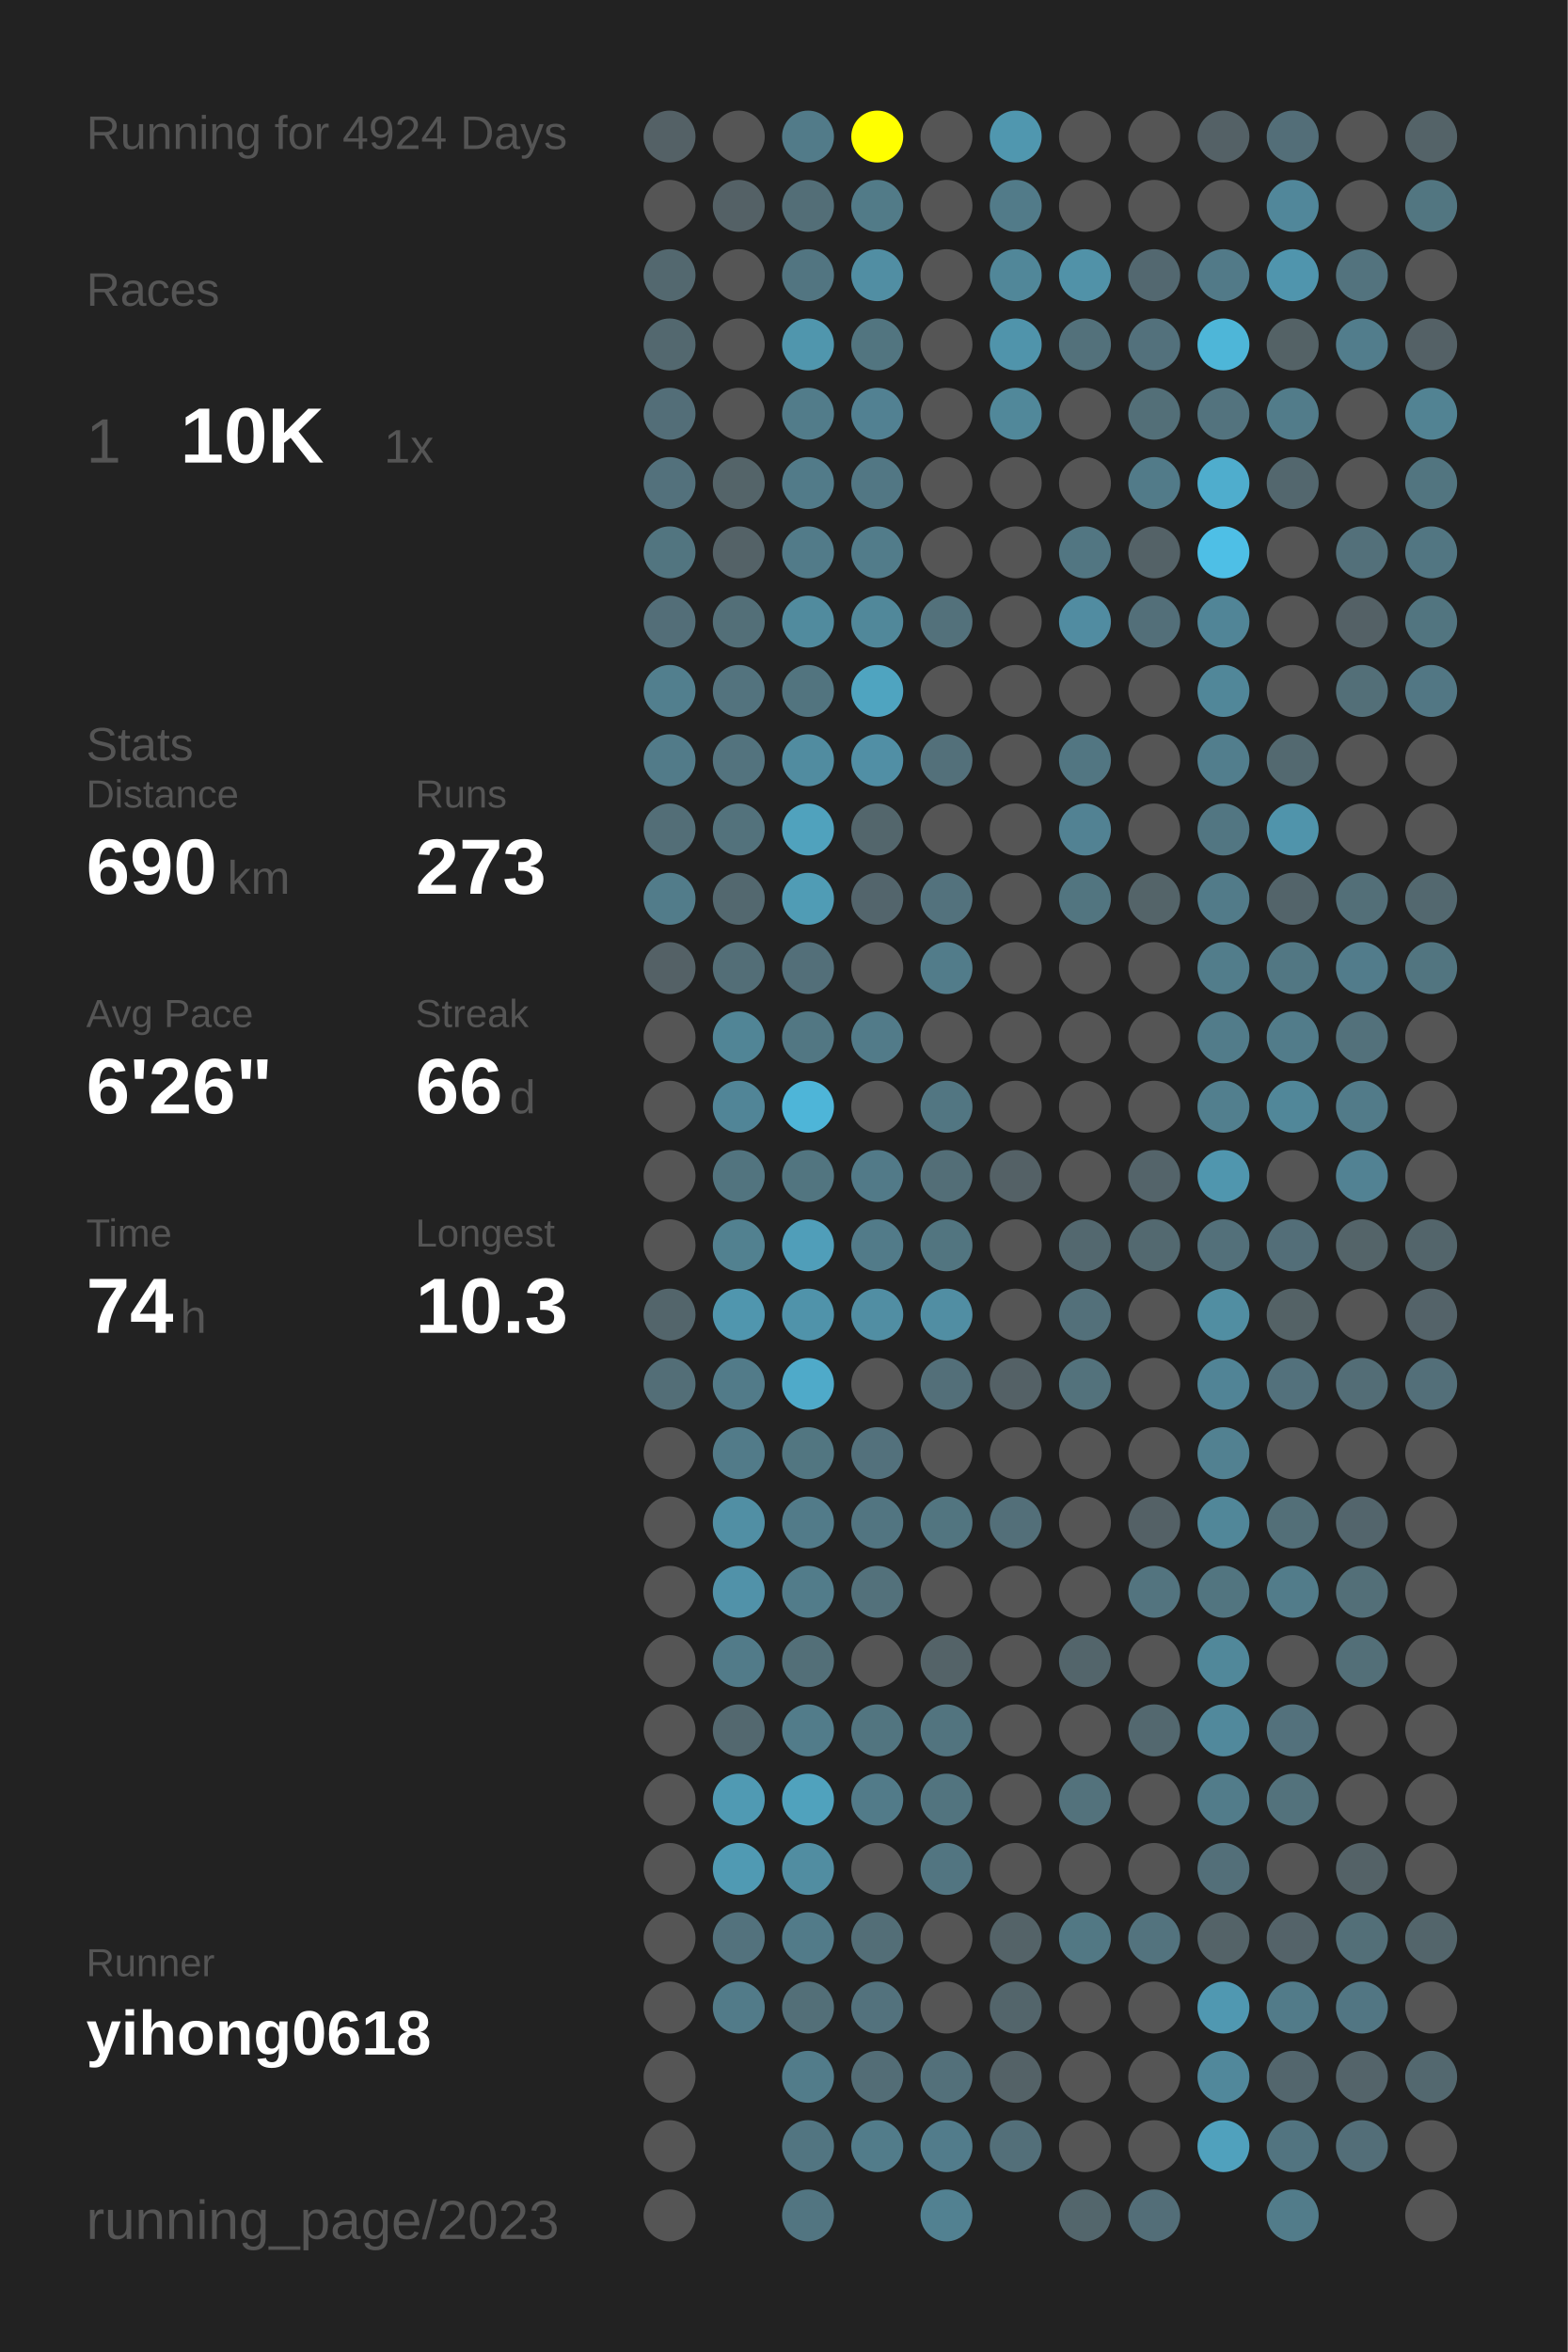
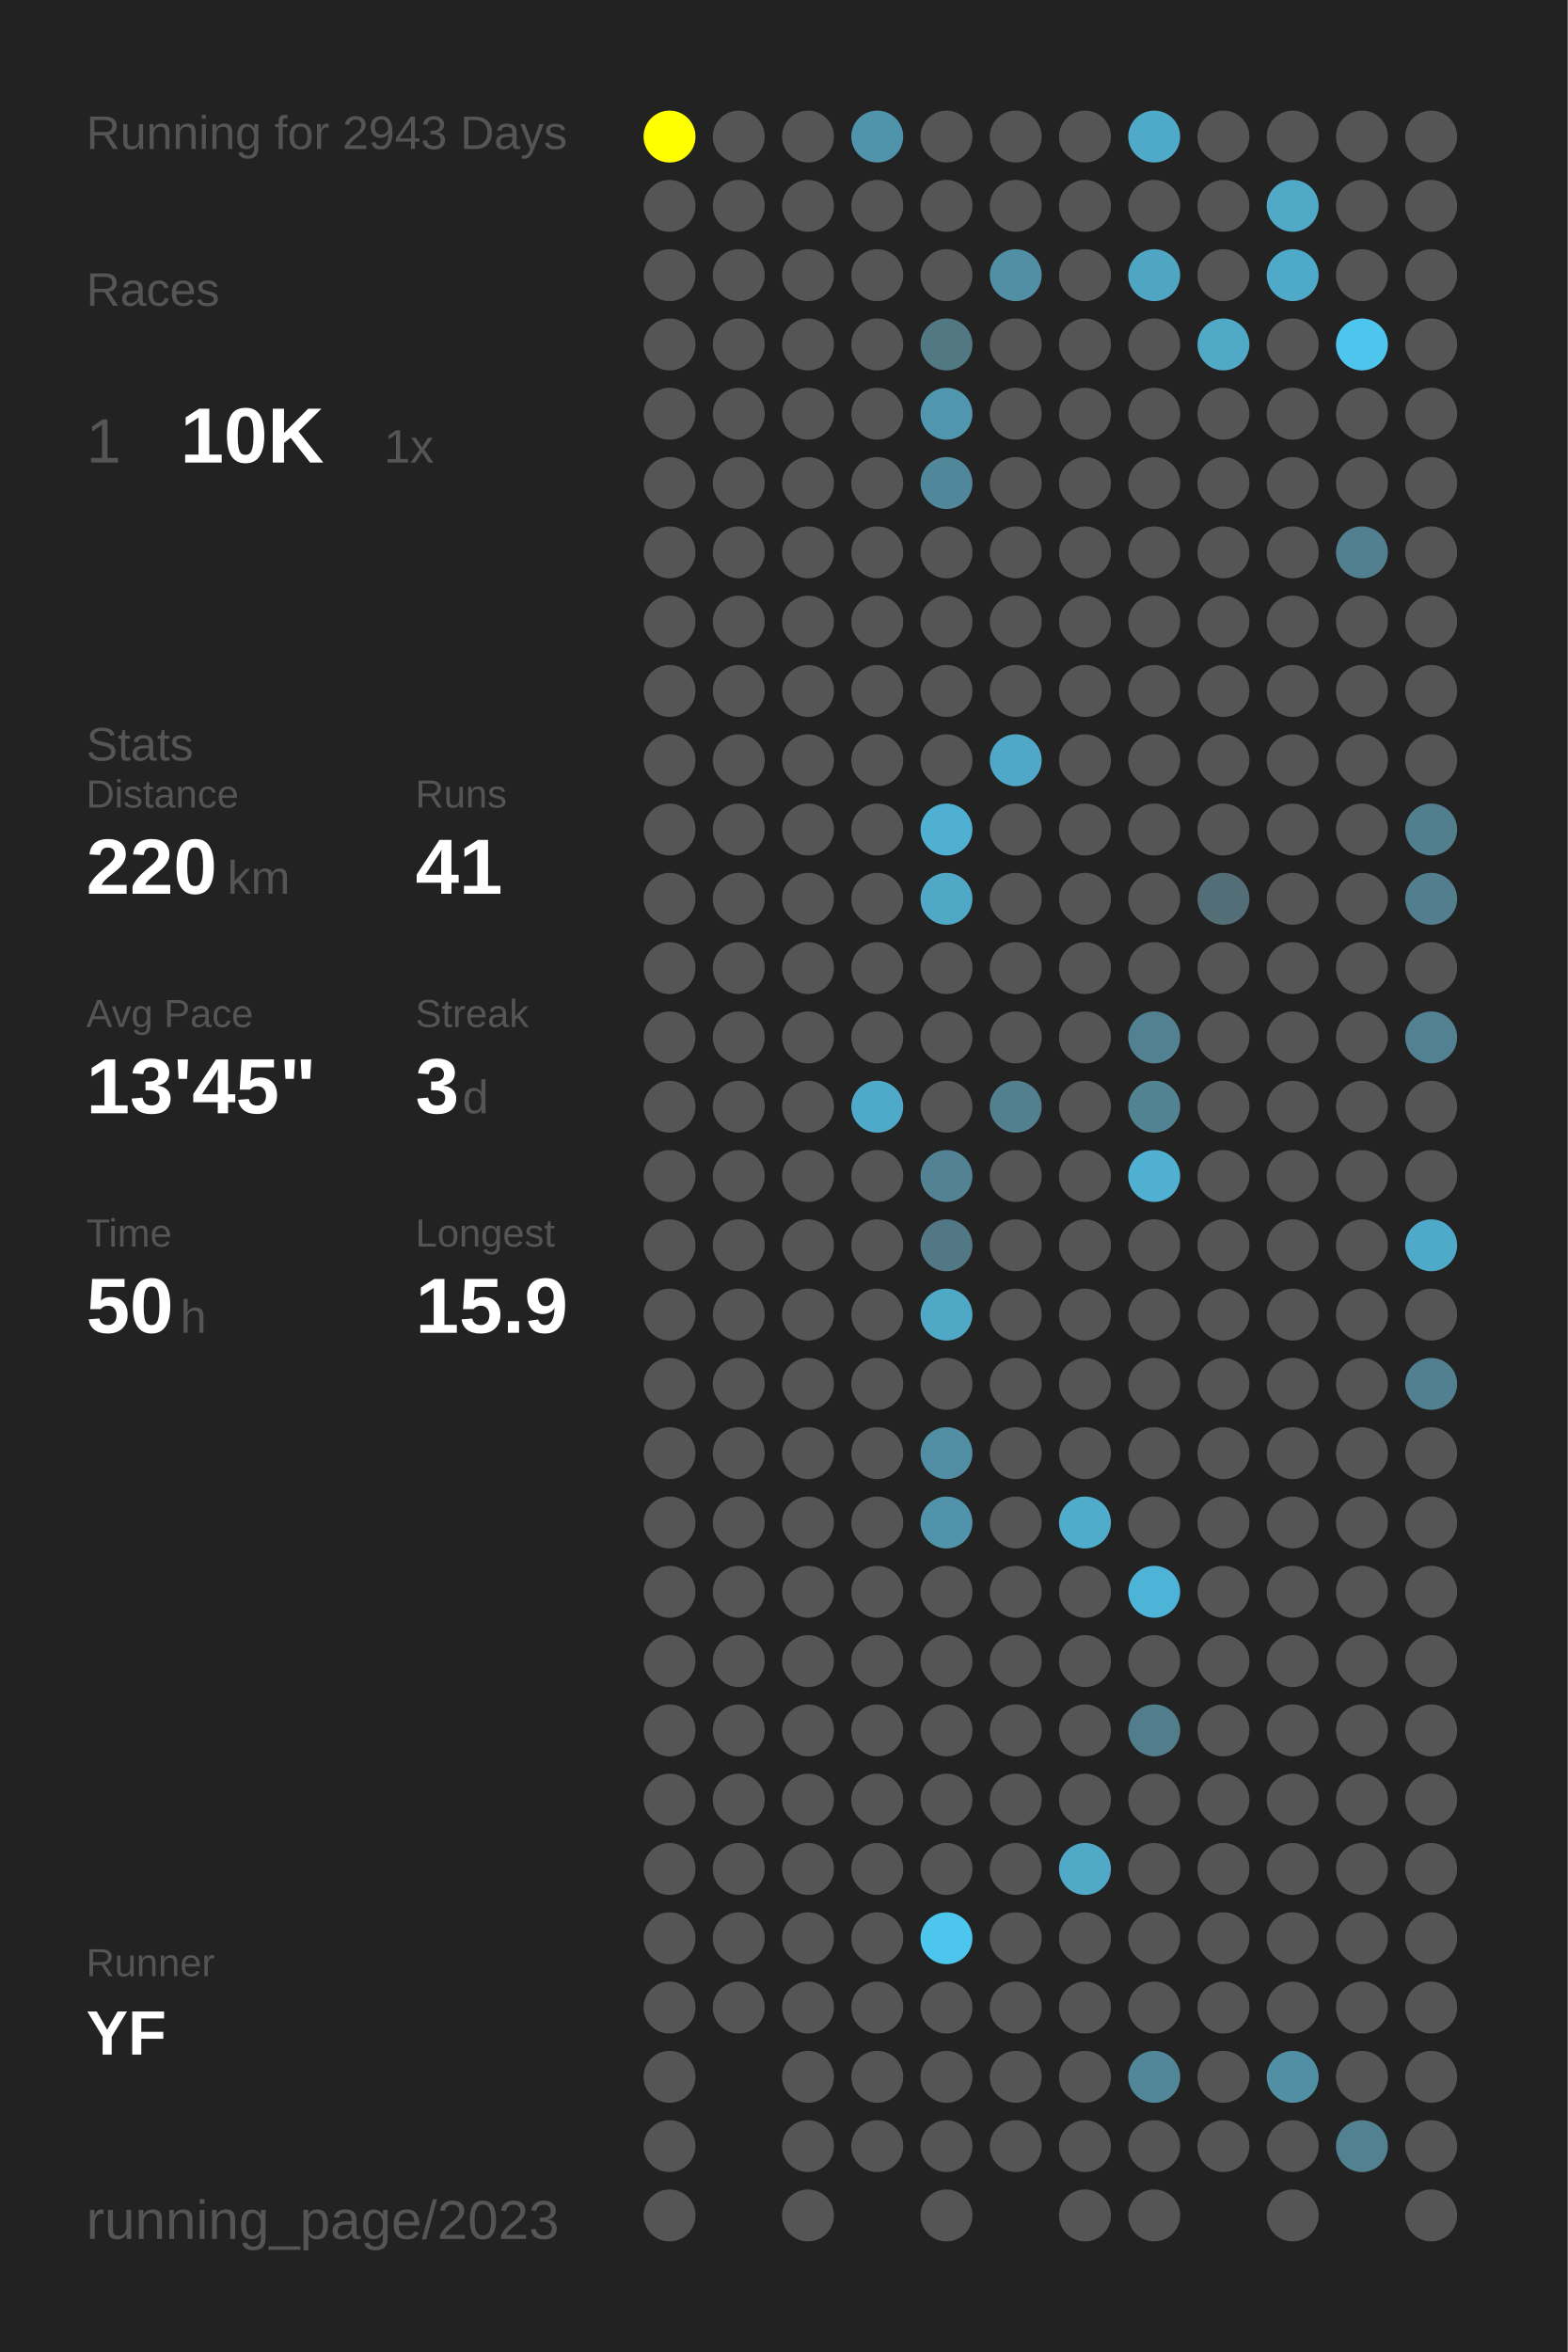
<svg xmlns="http://www.w3.org/2000/svg" baseProfile="full" height="300mm" version="1.1" viewBox="0,0,200,300" width="200mm">
  <defs />
  <rect fill="#222222" height="300" width="200" x="0" y="0" />
-   <text fill="#555555" style="font-size:6px; font-family:Arial;" x="11" y="19">Running for 4924 Days</text>
+   <text fill="#555555" style="font-size:6px; font-family:Arial;" x="11" y="19">Running for 2943 Days</text>
  <text fill="#555555" style="font-size:6px; font-family:Arial;" x="11" y="39">Races</text>
  <text fill="#555555" style="font-size:8px; font-family:Arial;" x="11" y="59">1</text>
  <text fill="#FFFFFF" style="font-size:10px; font-family:Arial; font-weight:bold;" x="23" y="59">10K</text>
  <text fill="#555555" style="font-size:6px; font-family:Arial;" x="49" y="59">1x</text>
  <text fill="#555555" style="font-size:6px; font-family:Arial;" x="11" y="97">Stats</text>
  <text fill="#555555" style="font-size:5px; font-family:Arial;" x="11" y="103">Distance</text>
-   <text fill="#FFFFFF" style="font-size:10px; font-family:Arial; font-weight:bold;" x="11" y="114">690</text>
+   <text fill="#FFFFFF" style="font-size:10px; font-family:Arial; font-weight:bold;" x="11" y="114">220</text>
  <text fill="#555555" style="font-size:6px; font-family:Arial;" x="29" y="114">km</text>
  <text fill="#555555" style="font-size:5px; font-family:Arial;" x="53" y="103">Runs</text>
-   <text fill="#FFFFFF" style="font-size:10px; font-family:Arial; font-weight:bold;" x="53" y="114">273</text>
+   <text fill="#FFFFFF" style="font-size:10px; font-family:Arial; font-weight:bold;" x="53" y="114">41</text>
  <text fill="#555555" style="font-size:5px; font-family:Arial;" x="11" y="131">Avg Pace</text>
-   <text fill="#FFFFFF" style="font-size:10px; font-family:Arial; font-weight:bold;" x="11" y="142">6'26"</text>
+   <text fill="#FFFFFF" style="font-size:10px; font-family:Arial; font-weight:bold;" x="11" y="142">13'45"</text>
  <text fill="#555555" style="font-size:5px; font-family:Arial;" x="53" y="131">Streak</text>
-   <text fill="#FFFFFF" style="font-size:10px; font-family:Arial; font-weight:bold;" x="53" y="142">66</text>
-   <text fill="#555555" style="font-size:6px; font-family:Arial;" x="65" y="142">d</text>
+   <text fill="#FFFFFF" style="font-size:10px; font-family:Arial; font-weight:bold;" x="53" y="142">3</text>
+   <text fill="#555555" style="font-size:6px; font-family:Arial;" x="59" y="142">d</text>
  <text fill="#555555" style="font-size:5px; font-family:Arial;" x="11" y="159">Time</text>
-   <text fill="#FFFFFF" style="font-size:10px; font-family:Arial; font-weight:bold;" x="11" y="170">74</text>
+   <text fill="#FFFFFF" style="font-size:10px; font-family:Arial; font-weight:bold;" x="11" y="170">50</text>
  <text fill="#555555" style="font-size:6px; font-family:Arial;" x="23" y="170">h</text>
  <text fill="#555555" style="font-size:5px; font-family:Arial;" x="53" y="159">Longest</text>
-   <text fill="#FFFFFF" style="font-size:10px; font-family:Arial; font-weight:bold;" x="53" y="170">10.3</text>
+   <text fill="#FFFFFF" style="font-size:10px; font-family:Arial; font-weight:bold;" x="53" y="170">15.9</text>
  <text fill="#555555" style="font-size:5px; font-family:Arial;" x="11" y="252.065">Runner</text>
-   <text fill="#FFFFFF" style="font-size:8px; font-family:Arial; font-weight:bold;" x="11" y="262.065">yihong0618</text>
+   <text fill="#FFFFFF" style="font-size:8px; font-family:Arial; font-weight:bold;" x="11" y="262.065">YF</text>
  <text fill="#555555" style="font-size:7px; font-family:Arial;" x="11" y="285.581">running_page/2023</text>
-   <circle cx="85.417" cy="17.419" fill="#546166" r="3.312" />
+   <circle cx="85.417" cy="17.419" fill="#FFFF00" r="3.312" />
  <circle cx="85.417" cy="26.258" fill="#555555" r="3.312" />
-   <circle cx="85.417" cy="35.097" fill="#53686f" r="3.312" />
-   <circle cx="85.417" cy="43.935" fill="#53686f" r="3.312" />
-   <circle cx="85.417" cy="52.774" fill="#536e78" r="3.312" />
-   <circle cx="85.417" cy="61.613" fill="#53717c" r="3.312" />
-   <circle cx="85.417" cy="70.452" fill="#527580" r="3.312" />
-   <circle cx="85.417" cy="79.29" fill="#536e78" r="3.312" />
-   <circle cx="85.417" cy="88.129" fill="#527f8e" r="3.312" />
-   <circle cx="85.417" cy="96.968" fill="#527b89" r="3.312" />
-   <circle cx="85.417" cy="105.806" fill="#536e77" r="3.312" />
-   <circle cx="85.417" cy="114.645" fill="#527c8a" r="3.312" />
-   <circle cx="85.417" cy="123.484" fill="#546166" r="3.312" />
+   <circle cx="85.417" cy="35.097" fill="#555555" r="3.312" />
+   <circle cx="85.417" cy="43.935" fill="#555555" r="3.312" />
+   <circle cx="85.417" cy="52.774" fill="#555555" r="3.312" />
+   <circle cx="85.417" cy="61.613" fill="#555555" r="3.312" />
+   <circle cx="85.417" cy="70.452" fill="#555555" r="3.312" />
+   <circle cx="85.417" cy="79.29" fill="#555555" r="3.312" />
+   <circle cx="85.417" cy="88.129" fill="#555555" r="3.312" />
+   <circle cx="85.417" cy="96.968" fill="#555555" r="3.312" />
+   <circle cx="85.417" cy="105.806" fill="#555555" r="3.312" />
+   <circle cx="85.417" cy="114.645" fill="#555555" r="3.312" />
+   <circle cx="85.417" cy="123.484" fill="#555555" r="3.312" />
  <circle cx="85.417" cy="132.323" fill="#555555" r="3.312" />
  <circle cx="85.417" cy="141.161" fill="#555555" r="3.312" />
  <circle cx="85.417" cy="150" fill="#555555" r="3.312" />
  <circle cx="85.417" cy="158.839" fill="#555555" r="3.312" />
-   <circle cx="85.417" cy="167.677" fill="#53656b" r="3.312" />
-   <circle cx="85.417" cy="176.516" fill="#536e77" r="3.312" />
+   <circle cx="85.417" cy="167.677" fill="#555555" r="3.312" />
+   <circle cx="85.417" cy="176.516" fill="#555555" r="3.312" />
  <circle cx="85.417" cy="185.355" fill="#555555" r="3.312" />
  <circle cx="85.417" cy="194.194" fill="#555555" r="3.312" />
  <circle cx="85.417" cy="203.032" fill="#555555" r="3.312" />
  <circle cx="85.417" cy="211.871" fill="#555555" r="3.312" />
  <circle cx="85.417" cy="220.71" fill="#555555" r="3.312" />
  <circle cx="85.417" cy="229.548" fill="#555555" r="3.312" />
  <circle cx="85.417" cy="238.387" fill="#555555" r="3.312" />
  <circle cx="85.417" cy="247.226" fill="#555555" r="3.312" />
  <circle cx="85.417" cy="256.065" fill="#555555" r="3.312" />
  <circle cx="85.417" cy="264.903" fill="#555555" r="3.312" />
  <circle cx="85.417" cy="273.742" fill="#555555" r="3.312" />
  <circle cx="85.417" cy="282.581" fill="#555555" r="3.312" />
  <circle cx="94.25" cy="17.419" fill="#555555" r="3.312" />
-   <circle cx="94.25" cy="26.258" fill="#546166" r="3.312" />
+   <circle cx="94.25" cy="26.258" fill="#555555" r="3.312" />
  <circle cx="94.25" cy="35.097" fill="#555555" r="3.312" />
  <circle cx="94.25" cy="43.935" fill="#555555" r="3.312" />
  <circle cx="94.25" cy="52.774" fill="#555555" r="3.312" />
-   <circle cx="94.25" cy="61.613" fill="#546469" r="3.312" />
-   <circle cx="94.25" cy="70.452" fill="#546267" r="3.312" />
-   <circle cx="94.25" cy="79.29" fill="#536f78" r="3.312" />
-   <circle cx="94.25" cy="88.129" fill="#53737e" r="3.312" />
-   <circle cx="94.25" cy="96.968" fill="#53737e" r="3.312" />
-   <circle cx="94.25" cy="105.806" fill="#53727c" r="3.312" />
-   <circle cx="94.25" cy="114.645" fill="#53686f" r="3.312" />
-   <circle cx="94.25" cy="123.484" fill="#536e77" r="3.312" />
-   <circle cx="94.25" cy="132.323" fill="#518596" r="3.312" />
-   <circle cx="94.25" cy="141.161" fill="#518597" r="3.312" />
-   <circle cx="94.25" cy="150" fill="#52747f" r="3.312" />
-   <circle cx="94.25" cy="158.839" fill="#528190" r="3.312" />
-   <circle cx="94.25" cy="167.677" fill="#5096ae" r="3.312" />
-   <circle cx="94.25" cy="176.516" fill="#527b89" r="3.312" />
-   <circle cx="94.25" cy="185.355" fill="#527b89" r="3.312" />
-   <circle cx="94.25" cy="194.194" fill="#518fa4" r="3.312" />
-   <circle cx="94.25" cy="203.032" fill="#5192a9" r="3.312" />
-   <circle cx="94.25" cy="211.871" fill="#527b89" r="3.312" />
-   <circle cx="94.25" cy="220.71" fill="#53686f" r="3.312" />
-   <circle cx="94.25" cy="229.548" fill="#509ab3" r="3.312" />
-   <circle cx="94.25" cy="238.387" fill="#509ab3" r="3.312" />
-   <circle cx="94.25" cy="247.226" fill="#53727d" r="3.312" />
-   <circle cx="94.25" cy="256.065" fill="#527b89" r="3.312" />
-   <circle cx="103.083" cy="17.419" fill="#527b89" r="3.312" />
-   <circle cx="103.083" cy="26.258" fill="#536e77" r="3.312" />
-   <circle cx="103.083" cy="35.097" fill="#527581" r="3.312" />
-   <circle cx="103.083" cy="43.935" fill="#5096ad" r="3.312" />
-   <circle cx="103.083" cy="52.774" fill="#527c8a" r="3.312" />
-   <circle cx="103.083" cy="61.613" fill="#527b89" r="3.312" />
-   <circle cx="103.083" cy="70.452" fill="#527b89" r="3.312" />
-   <circle cx="103.083" cy="79.29" fill="#518b9e" r="3.312" />
-   <circle cx="103.083" cy="88.129" fill="#52747f" r="3.312" />
-   <circle cx="103.083" cy="96.968" fill="#518ca0" r="3.312" />
-   <circle cx="103.083" cy="105.806" fill="#50a2bd" r="3.312" />
-   <circle cx="103.083" cy="114.645" fill="#509cb5" r="3.312" />
-   <circle cx="103.083" cy="123.484" fill="#536f79" r="3.312" />
-   <circle cx="103.083" cy="132.323" fill="#527783" r="3.312" />
-   <circle cx="103.083" cy="141.161" fill="#4eb5d8" r="3.312" />
-   <circle cx="103.083" cy="150" fill="#527580" r="3.312" />
-   <circle cx="103.083" cy="158.839" fill="#509eb9" r="3.312" />
-   <circle cx="103.083" cy="167.677" fill="#5093aa" r="3.312" />
-   <circle cx="103.083" cy="176.516" fill="#4faac9" r="3.312" />
-   <circle cx="103.083" cy="185.355" fill="#527681" r="3.312" />
-   <circle cx="103.083" cy="194.194" fill="#527b89" r="3.312" />
-   <circle cx="103.083" cy="203.032" fill="#527c8a" r="3.312" />
-   <circle cx="103.083" cy="211.871" fill="#536f78" r="3.312" />
-   <circle cx="103.083" cy="220.71" fill="#527c8a" r="3.312" />
-   <circle cx="103.083" cy="229.548" fill="#50a2bd" r="3.312" />
-   <circle cx="103.083" cy="238.387" fill="#518da1" r="3.312" />
-   <circle cx="103.083" cy="247.226" fill="#527b89" r="3.312" />
-   <circle cx="103.083" cy="256.065" fill="#536f78" r="3.312" />
-   <circle cx="103.083" cy="264.903" fill="#527c8a" r="3.312" />
-   <circle cx="103.083" cy="273.742" fill="#527581" r="3.312" />
-   <circle cx="103.083" cy="282.581" fill="#527581" r="3.312" />
-   <circle cx="111.917" cy="17.419" fill="#FFFF00" r="3.312" />
-   <circle cx="111.917" cy="26.258" fill="#527b88" r="3.312" />
-   <circle cx="111.917" cy="35.097" fill="#518ea3" r="3.312" />
-   <circle cx="111.917" cy="43.935" fill="#527580" r="3.312" />
-   <circle cx="111.917" cy="52.774" fill="#528192" r="3.312" />
-   <circle cx="111.917" cy="61.613" fill="#527784" r="3.312" />
-   <circle cx="111.917" cy="70.452" fill="#527c8a" r="3.312" />
-   <circle cx="111.917" cy="79.29" fill="#51889a" r="3.312" />
-   <circle cx="111.917" cy="88.129" fill="#4fa4c0" r="3.312" />
-   <circle cx="111.917" cy="96.968" fill="#518fa5" r="3.312" />
-   <circle cx="111.917" cy="105.806" fill="#53666c" r="3.312" />
-   <circle cx="111.917" cy="114.645" fill="#53656c" r="3.312" />
+   <circle cx="94.25" cy="61.613" fill="#555555" r="3.312" />
+   <circle cx="94.25" cy="70.452" fill="#555555" r="3.312" />
+   <circle cx="94.25" cy="79.29" fill="#555555" r="3.312" />
+   <circle cx="94.25" cy="88.129" fill="#555555" r="3.312" />
+   <circle cx="94.25" cy="96.968" fill="#555555" r="3.312" />
+   <circle cx="94.25" cy="105.806" fill="#555555" r="3.312" />
+   <circle cx="94.25" cy="114.645" fill="#555555" r="3.312" />
+   <circle cx="94.25" cy="123.484" fill="#555555" r="3.312" />
+   <circle cx="94.25" cy="132.323" fill="#555555" r="3.312" />
+   <circle cx="94.25" cy="141.161" fill="#555555" r="3.312" />
+   <circle cx="94.25" cy="150" fill="#555555" r="3.312" />
+   <circle cx="94.25" cy="158.839" fill="#555555" r="3.312" />
+   <circle cx="94.25" cy="167.677" fill="#555555" r="3.312" />
+   <circle cx="94.25" cy="176.516" fill="#555555" r="3.312" />
+   <circle cx="94.25" cy="185.355" fill="#555555" r="3.312" />
+   <circle cx="94.25" cy="194.194" fill="#555555" r="3.312" />
+   <circle cx="94.25" cy="203.032" fill="#555555" r="3.312" />
+   <circle cx="94.25" cy="211.871" fill="#555555" r="3.312" />
+   <circle cx="94.25" cy="220.71" fill="#555555" r="3.312" />
+   <circle cx="94.25" cy="229.548" fill="#555555" r="3.312" />
+   <circle cx="94.25" cy="238.387" fill="#555555" r="3.312" />
+   <circle cx="94.25" cy="247.226" fill="#555555" r="3.312" />
+   <circle cx="94.25" cy="256.065" fill="#555555" r="3.312" />
+   <circle cx="103.083" cy="17.419" fill="#555555" r="3.312" />
+   <circle cx="103.083" cy="26.258" fill="#555555" r="3.312" />
+   <circle cx="103.083" cy="35.097" fill="#555555" r="3.312" />
+   <circle cx="103.083" cy="43.935" fill="#555555" r="3.312" />
+   <circle cx="103.083" cy="52.774" fill="#555555" r="3.312" />
+   <circle cx="103.083" cy="61.613" fill="#555555" r="3.312" />
+   <circle cx="103.083" cy="70.452" fill="#555555" r="3.312" />
+   <circle cx="103.083" cy="79.29" fill="#555555" r="3.312" />
+   <circle cx="103.083" cy="88.129" fill="#555555" r="3.312" />
+   <circle cx="103.083" cy="96.968" fill="#555555" r="3.312" />
+   <circle cx="103.083" cy="105.806" fill="#555555" r="3.312" />
+   <circle cx="103.083" cy="114.645" fill="#555555" r="3.312" />
+   <circle cx="103.083" cy="123.484" fill="#555555" r="3.312" />
+   <circle cx="103.083" cy="132.323" fill="#555555" r="3.312" />
+   <circle cx="103.083" cy="141.161" fill="#555555" r="3.312" />
+   <circle cx="103.083" cy="150" fill="#555555" r="3.312" />
+   <circle cx="103.083" cy="158.839" fill="#555555" r="3.312" />
+   <circle cx="103.083" cy="167.677" fill="#555555" r="3.312" />
+   <circle cx="103.083" cy="176.516" fill="#555555" r="3.312" />
+   <circle cx="103.083" cy="185.355" fill="#555555" r="3.312" />
+   <circle cx="103.083" cy="194.194" fill="#555555" r="3.312" />
+   <circle cx="103.083" cy="203.032" fill="#555555" r="3.312" />
+   <circle cx="103.083" cy="211.871" fill="#555555" r="3.312" />
+   <circle cx="103.083" cy="220.71" fill="#555555" r="3.312" />
+   <circle cx="103.083" cy="229.548" fill="#555555" r="3.312" />
+   <circle cx="103.083" cy="238.387" fill="#555555" r="3.312" />
+   <circle cx="103.083" cy="247.226" fill="#555555" r="3.312" />
+   <circle cx="103.083" cy="256.065" fill="#555555" r="3.312" />
+   <circle cx="103.083" cy="264.903" fill="#555555" r="3.312" />
+   <circle cx="103.083" cy="273.742" fill="#555555" r="3.312" />
+   <circle cx="103.083" cy="282.581" fill="#555555" r="3.312" />
+   <circle cx="111.917" cy="17.419" fill="#5094ab" r="3.312" />
+   <circle cx="111.917" cy="26.258" fill="#555555" r="3.312" />
+   <circle cx="111.917" cy="35.097" fill="#555555" r="3.312" />
+   <circle cx="111.917" cy="43.935" fill="#555555" r="3.312" />
+   <circle cx="111.917" cy="52.774" fill="#555555" r="3.312" />
+   <circle cx="111.917" cy="61.613" fill="#555555" r="3.312" />
+   <circle cx="111.917" cy="70.452" fill="#555555" r="3.312" />
+   <circle cx="111.917" cy="79.29" fill="#555555" r="3.312" />
+   <circle cx="111.917" cy="88.129" fill="#555555" r="3.312" />
+   <circle cx="111.917" cy="96.968" fill="#555555" r="3.312" />
+   <circle cx="111.917" cy="105.806" fill="#555555" r="3.312" />
+   <circle cx="111.917" cy="114.645" fill="#555555" r="3.312" />
  <circle cx="111.917" cy="123.484" fill="#555555" r="3.312" />
-   <circle cx="111.917" cy="132.323" fill="#527b89" r="3.312" />
-   <circle cx="111.917" cy="141.161" fill="#555555" r="3.312" />
-   <circle cx="111.917" cy="150" fill="#527a88" r="3.312" />
-   <circle cx="111.917" cy="158.839" fill="#527b89" r="3.312" />
-   <circle cx="111.917" cy="167.677" fill="#518ea3" r="3.312" />
+   <circle cx="111.917" cy="132.323" fill="#555555" r="3.312" />
+   <circle cx="111.917" cy="141.161" fill="#4fa9c8" r="3.312" />
+   <circle cx="111.917" cy="150" fill="#555555" r="3.312" />
+   <circle cx="111.917" cy="158.839" fill="#555555" r="3.312" />
+   <circle cx="111.917" cy="167.677" fill="#555555" r="3.312" />
  <circle cx="111.917" cy="176.516" fill="#555555" r="3.312" />
-   <circle cx="111.917" cy="185.355" fill="#53717c" r="3.312" />
-   <circle cx="111.917" cy="194.194" fill="#527581" r="3.312" />
-   <circle cx="111.917" cy="203.032" fill="#53717b" r="3.312" />
+   <circle cx="111.917" cy="185.355" fill="#555555" r="3.312" />
+   <circle cx="111.917" cy="194.194" fill="#555555" r="3.312" />
+   <circle cx="111.917" cy="203.032" fill="#555555" r="3.312" />
  <circle cx="111.917" cy="211.871" fill="#555555" r="3.312" />
-   <circle cx="111.917" cy="220.71" fill="#527580" r="3.312" />
-   <circle cx="111.917" cy="229.548" fill="#527b89" r="3.312" />
+   <circle cx="111.917" cy="220.71" fill="#555555" r="3.312" />
+   <circle cx="111.917" cy="229.548" fill="#555555" r="3.312" />
  <circle cx="111.917" cy="238.387" fill="#555555" r="3.312" />
-   <circle cx="111.917" cy="247.226" fill="#536e77" r="3.312" />
-   <circle cx="111.917" cy="256.065" fill="#53727d" r="3.312" />
-   <circle cx="111.917" cy="264.903" fill="#536d76" r="3.312" />
-   <circle cx="111.917" cy="273.742" fill="#527c8a" r="3.312" />
+   <circle cx="111.917" cy="247.226" fill="#555555" r="3.312" />
+   <circle cx="111.917" cy="256.065" fill="#555555" r="3.312" />
+   <circle cx="111.917" cy="264.903" fill="#555555" r="3.312" />
+   <circle cx="111.917" cy="273.742" fill="#555555" r="3.312" />
  <circle cx="120.75" cy="17.419" fill="#555555" r="3.312" />
  <circle cx="120.75" cy="26.258" fill="#555555" r="3.312" />
  <circle cx="120.75" cy="35.097" fill="#555555" r="3.312" />
-   <circle cx="120.75" cy="43.935" fill="#555555" r="3.312" />
-   <circle cx="120.75" cy="52.774" fill="#555555" r="3.312" />
-   <circle cx="120.75" cy="61.613" fill="#555555" r="3.312" />
+   <circle cx="120.75" cy="43.935" fill="#527884" r="3.312" />
+   <circle cx="120.75" cy="52.774" fill="#5096ae" r="3.312" />
+   <circle cx="120.75" cy="61.613" fill="#51879a" r="3.312" />
  <circle cx="120.75" cy="70.452" fill="#555555" r="3.312" />
-   <circle cx="120.75" cy="79.29" fill="#53717b" r="3.312" />
+   <circle cx="120.75" cy="79.29" fill="#555555" r="3.312" />
  <circle cx="120.75" cy="88.129" fill="#555555" r="3.312" />
-   <circle cx="120.75" cy="96.968" fill="#53707a" r="3.312" />
-   <circle cx="120.75" cy="105.806" fill="#555555" r="3.312" />
-   <circle cx="120.75" cy="114.645" fill="#53727d" r="3.312" />
-   <circle cx="120.75" cy="123.484" fill="#527c8a" r="3.312" />
+   <circle cx="120.75" cy="96.968" fill="#555555" r="3.312" />
+   <circle cx="120.75" cy="105.806" fill="#4fb0d1" r="3.312" />
+   <circle cx="120.75" cy="114.645" fill="#4fa8c6" r="3.312" />
+   <circle cx="120.75" cy="123.484" fill="#555555" r="3.312" />
  <circle cx="120.75" cy="132.323" fill="#555555" r="3.312" />
-   <circle cx="120.75" cy="141.161" fill="#527682" r="3.312" />
-   <circle cx="120.75" cy="150" fill="#536e77" r="3.312" />
-   <circle cx="120.75" cy="158.839" fill="#527580" r="3.312" />
-   <circle cx="120.75" cy="167.677" fill="#518ea3" r="3.312" />
-   <circle cx="120.75" cy="176.516" fill="#536f79" r="3.312" />
-   <circle cx="120.75" cy="185.355" fill="#555555" r="3.312" />
-   <circle cx="120.75" cy="194.194" fill="#527580" r="3.312" />
+   <circle cx="120.75" cy="141.161" fill="#555555" r="3.312" />
+   <circle cx="120.75" cy="150" fill="#528293" r="3.312" />
+   <circle cx="120.75" cy="158.839" fill="#527885" r="3.312" />
+   <circle cx="120.75" cy="167.677" fill="#4fa8c6" r="3.312" />
+   <circle cx="120.75" cy="176.516" fill="#555555" r="3.312" />
+   <circle cx="120.75" cy="185.355" fill="#518ea3" r="3.312" />
+   <circle cx="120.75" cy="194.194" fill="#5093aa" r="3.312" />
  <circle cx="120.75" cy="203.032" fill="#555555" r="3.312" />
-   <circle cx="120.75" cy="211.871" fill="#546368" r="3.312" />
-   <circle cx="120.75" cy="220.71" fill="#52747f" r="3.312" />
-   <circle cx="120.75" cy="229.548" fill="#52747f" r="3.312" />
-   <circle cx="120.75" cy="238.387" fill="#527581" r="3.312" />
-   <circle cx="120.75" cy="247.226" fill="#555555" r="3.312" />
+   <circle cx="120.75" cy="211.871" fill="#555555" r="3.312" />
+   <circle cx="120.75" cy="220.71" fill="#555555" r="3.312" />
+   <circle cx="120.75" cy="229.548" fill="#555555" r="3.312" />
+   <circle cx="120.75" cy="238.387" fill="#555555" r="3.312" />
+   <circle cx="120.75" cy="247.226" fill="#4dc6ee" r="3.312" />
  <circle cx="120.75" cy="256.065" fill="#555555" r="3.312" />
-   <circle cx="120.75" cy="264.903" fill="#53707a" r="3.312" />
-   <circle cx="120.75" cy="273.742" fill="#527c8b" r="3.312" />
-   <circle cx="120.75" cy="282.581" fill="#528191" r="3.312" />
-   <circle cx="129.583" cy="17.419" fill="#5097af" r="3.312" />
-   <circle cx="129.583" cy="26.258" fill="#527b89" r="3.312" />
-   <circle cx="129.583" cy="35.097" fill="#518799" r="3.312" />
-   <circle cx="129.583" cy="43.935" fill="#5094ab" r="3.312" />
-   <circle cx="129.583" cy="52.774" fill="#51889a" r="3.312" />
+   <circle cx="120.75" cy="264.903" fill="#555555" r="3.312" />
+   <circle cx="120.75" cy="273.742" fill="#555555" r="3.312" />
+   <circle cx="120.75" cy="282.581" fill="#555555" r="3.312" />
+   <circle cx="129.583" cy="17.419" fill="#555555" r="3.312" />
+   <circle cx="129.583" cy="26.258" fill="#555555" r="3.312" />
+   <circle cx="129.583" cy="35.097" fill="#518fa4" r="3.312" />
+   <circle cx="129.583" cy="43.935" fill="#555555" r="3.312" />
+   <circle cx="129.583" cy="52.774" fill="#555555" r="3.312" />
  <circle cx="129.583" cy="61.613" fill="#555555" r="3.312" />
  <circle cx="129.583" cy="70.452" fill="#555555" r="3.312" />
  <circle cx="129.583" cy="79.29" fill="#555555" r="3.312" />
  <circle cx="129.583" cy="88.129" fill="#555555" r="3.312" />
-   <circle cx="129.583" cy="96.968" fill="#555555" r="3.312" />
+   <circle cx="129.583" cy="96.968" fill="#4fa8c7" r="3.312" />
  <circle cx="129.583" cy="105.806" fill="#555555" r="3.312" />
  <circle cx="129.583" cy="114.645" fill="#555555" r="3.312" />
  <circle cx="129.583" cy="123.484" fill="#555555" r="3.312" />
  <circle cx="129.583" cy="132.323" fill="#555555" r="3.312" />
-   <circle cx="129.583" cy="141.161" fill="#555555" r="3.312" />
-   <circle cx="129.583" cy="150" fill="#546166" r="3.312" />
+   <circle cx="129.583" cy="141.161" fill="#52808f" r="3.312" />
+   <circle cx="129.583" cy="150" fill="#555555" r="3.312" />
  <circle cx="129.583" cy="158.839" fill="#555555" r="3.312" />
  <circle cx="129.583" cy="167.677" fill="#555555" r="3.312" />
-   <circle cx="129.583" cy="176.516" fill="#546166" r="3.312" />
+   <circle cx="129.583" cy="176.516" fill="#555555" r="3.312" />
  <circle cx="129.583" cy="185.355" fill="#555555" r="3.312" />
-   <circle cx="129.583" cy="194.194" fill="#536f79" r="3.312" />
+   <circle cx="129.583" cy="194.194" fill="#555555" r="3.312" />
  <circle cx="129.583" cy="203.032" fill="#555555" r="3.312" />
  <circle cx="129.583" cy="211.871" fill="#555555" r="3.312" />
  <circle cx="129.583" cy="220.71" fill="#555555" r="3.312" />
  <circle cx="129.583" cy="229.548" fill="#555555" r="3.312" />
  <circle cx="129.583" cy="238.387" fill="#555555" r="3.312" />
-   <circle cx="129.583" cy="247.226" fill="#546368" r="3.312" />
-   <circle cx="129.583" cy="256.065" fill="#53656b" r="3.312" />
-   <circle cx="129.583" cy="264.903" fill="#546267" r="3.312" />
-   <circle cx="129.583" cy="273.742" fill="#536f79" r="3.312" />
+   <circle cx="129.583" cy="247.226" fill="#555555" r="3.312" />
+   <circle cx="129.583" cy="256.065" fill="#555555" r="3.312" />
+   <circle cx="129.583" cy="264.903" fill="#555555" r="3.312" />
+   <circle cx="129.583" cy="273.742" fill="#555555" r="3.312" />
  <circle cx="138.417" cy="17.419" fill="#555555" r="3.312" />
  <circle cx="138.417" cy="26.258" fill="#555555" r="3.312" />
-   <circle cx="138.417" cy="35.097" fill="#5192a8" r="3.312" />
-   <circle cx="138.417" cy="43.935" fill="#53717b" r="3.312" />
+   <circle cx="138.417" cy="35.097" fill="#555555" r="3.312" />
+   <circle cx="138.417" cy="43.935" fill="#555555" r="3.312" />
  <circle cx="138.417" cy="52.774" fill="#555555" r="3.312" />
  <circle cx="138.417" cy="61.613" fill="#555555" r="3.312" />
-   <circle cx="138.417" cy="70.452" fill="#527682" r="3.312" />
-   <circle cx="138.417" cy="79.29" fill="#518ca1" r="3.312" />
+   <circle cx="138.417" cy="70.452" fill="#555555" r="3.312" />
+   <circle cx="138.417" cy="79.29" fill="#555555" r="3.312" />
  <circle cx="138.417" cy="88.129" fill="#555555" r="3.312" />
-   <circle cx="138.417" cy="96.968" fill="#527682" r="3.312" />
-   <circle cx="138.417" cy="105.806" fill="#528293" r="3.312" />
-   <circle cx="138.417" cy="114.645" fill="#527580" r="3.312" />
+   <circle cx="138.417" cy="96.968" fill="#555555" r="3.312" />
+   <circle cx="138.417" cy="105.806" fill="#555555" r="3.312" />
+   <circle cx="138.417" cy="114.645" fill="#555555" r="3.312" />
  <circle cx="138.417" cy="123.484" fill="#555555" r="3.312" />
  <circle cx="138.417" cy="132.323" fill="#555555" r="3.312" />
  <circle cx="138.417" cy="141.161" fill="#555555" r="3.312" />
  <circle cx="138.417" cy="150" fill="#555555" r="3.312" />
-   <circle cx="138.417" cy="158.839" fill="#53686f" r="3.312" />
-   <circle cx="138.417" cy="167.677" fill="#53707a" r="3.312" />
-   <circle cx="138.417" cy="176.516" fill="#53727c" r="3.312" />
+   <circle cx="138.417" cy="158.839" fill="#555555" r="3.312" />
+   <circle cx="138.417" cy="167.677" fill="#555555" r="3.312" />
+   <circle cx="138.417" cy="176.516" fill="#555555" r="3.312" />
  <circle cx="138.417" cy="185.355" fill="#555555" r="3.312" />
-   <circle cx="138.417" cy="194.194" fill="#555555" r="3.312" />
+   <circle cx="138.417" cy="194.194" fill="#4faccb" r="3.312" />
  <circle cx="138.417" cy="203.032" fill="#555555" r="3.312" />
-   <circle cx="138.417" cy="211.871" fill="#53656b" r="3.312" />
+   <circle cx="138.417" cy="211.871" fill="#555555" r="3.312" />
  <circle cx="138.417" cy="220.71" fill="#555555" r="3.312" />
-   <circle cx="138.417" cy="229.548" fill="#53727c" r="3.312" />
-   <circle cx="138.417" cy="238.387" fill="#555555" r="3.312" />
-   <circle cx="138.417" cy="247.226" fill="#527884" r="3.312" />
+   <circle cx="138.417" cy="229.548" fill="#555555" r="3.312" />
+   <circle cx="138.417" cy="238.387" fill="#4fa9c7" r="3.312" />
+   <circle cx="138.417" cy="247.226" fill="#555555" r="3.312" />
  <circle cx="138.417" cy="256.065" fill="#555555" r="3.312" />
  <circle cx="138.417" cy="264.903" fill="#555555" r="3.312" />
  <circle cx="138.417" cy="273.742" fill="#555555" r="3.312" />
-   <circle cx="138.417" cy="282.581" fill="#53666c" r="3.312" />
-   <circle cx="147.25" cy="17.419" fill="#555555" r="3.312" />
+   <circle cx="138.417" cy="282.581" fill="#555555" r="3.312" />
+   <circle cx="147.25" cy="17.419" fill="#4faac9" r="3.312" />
  <circle cx="147.25" cy="26.258" fill="#555555" r="3.312" />
-   <circle cx="147.25" cy="35.097" fill="#536870" r="3.312" />
-   <circle cx="147.25" cy="43.935" fill="#53717c" r="3.312" />
-   <circle cx="147.25" cy="52.774" fill="#536f78" r="3.312" />
-   <circle cx="147.25" cy="61.613" fill="#527b89" r="3.312" />
-   <circle cx="147.25" cy="70.452" fill="#546267" r="3.312" />
-   <circle cx="147.25" cy="79.29" fill="#536f79" r="3.312" />
+   <circle cx="147.25" cy="35.097" fill="#4fa6c3" r="3.312" />
+   <circle cx="147.25" cy="43.935" fill="#555555" r="3.312" />
+   <circle cx="147.25" cy="52.774" fill="#555555" r="3.312" />
+   <circle cx="147.25" cy="61.613" fill="#555555" r="3.312" />
+   <circle cx="147.25" cy="70.452" fill="#555555" r="3.312" />
+   <circle cx="147.25" cy="79.29" fill="#555555" r="3.312" />
  <circle cx="147.25" cy="88.129" fill="#555555" r="3.312" />
  <circle cx="147.25" cy="96.968" fill="#555555" r="3.312" />
  <circle cx="147.25" cy="105.806" fill="#555555" r="3.312" />
-   <circle cx="147.25" cy="114.645" fill="#546469" r="3.312" />
+   <circle cx="147.25" cy="114.645" fill="#555555" r="3.312" />
  <circle cx="147.25" cy="123.484" fill="#555555" r="3.312" />
-   <circle cx="147.25" cy="132.323" fill="#555555" r="3.312" />
-   <circle cx="147.25" cy="141.161" fill="#555555" r="3.312" />
-   <circle cx="147.25" cy="150" fill="#54646a" r="3.312" />
-   <circle cx="147.25" cy="158.839" fill="#536970" r="3.312" />
+   <circle cx="147.25" cy="132.323" fill="#528292" r="3.312" />
+   <circle cx="147.25" cy="141.161" fill="#528393" r="3.312" />
+   <circle cx="147.25" cy="150" fill="#4fb0d1" r="3.312" />
+   <circle cx="147.25" cy="158.839" fill="#555555" r="3.312" />
  <circle cx="147.25" cy="167.677" fill="#555555" r="3.312" />
  <circle cx="147.25" cy="176.516" fill="#555555" r="3.312" />
  <circle cx="147.25" cy="185.355" fill="#555555" r="3.312" />
-   <circle cx="147.25" cy="194.194" fill="#546166" r="3.312" />
-   <circle cx="147.25" cy="203.032" fill="#53747f" r="3.312" />
+   <circle cx="147.25" cy="194.194" fill="#555555" r="3.312" />
+   <circle cx="147.25" cy="203.032" fill="#4eb4d7" r="3.312" />
  <circle cx="147.25" cy="211.871" fill="#555555" r="3.312" />
-   <circle cx="147.25" cy="220.71" fill="#53686f" r="3.312" />
+   <circle cx="147.25" cy="220.71" fill="#527e8c" r="3.312" />
  <circle cx="147.25" cy="229.548" fill="#555555" r="3.312" />
  <circle cx="147.25" cy="238.387" fill="#555555" r="3.312" />
-   <circle cx="147.25" cy="247.226" fill="#53737e" r="3.312" />
+   <circle cx="147.25" cy="247.226" fill="#555555" r="3.312" />
  <circle cx="147.25" cy="256.065" fill="#555555" r="3.312" />
-   <circle cx="147.25" cy="264.903" fill="#555555" r="3.312" />
+   <circle cx="147.25" cy="264.903" fill="#518799" r="3.312" />
  <circle cx="147.25" cy="273.742" fill="#555555" r="3.312" />
-   <circle cx="147.25" cy="282.581" fill="#536e78" r="3.312" />
-   <circle cx="156.083" cy="17.419" fill="#546166" r="3.312" />
+   <circle cx="147.25" cy="282.581" fill="#555555" r="3.312" />
+   <circle cx="156.083" cy="17.419" fill="#555555" r="3.312" />
  <circle cx="156.083" cy="26.258" fill="#555555" r="3.312" />
-   <circle cx="156.083" cy="35.097" fill="#527a88" r="3.312" />
-   <circle cx="156.083" cy="43.935" fill="#4eb6d8" r="3.312" />
-   <circle cx="156.083" cy="52.774" fill="#53737e" r="3.312" />
-   <circle cx="156.083" cy="61.613" fill="#4fadcd" r="3.312" />
-   <circle cx="156.083" cy="70.452" fill="#4ebfe6" r="3.312" />
-   <circle cx="156.083" cy="79.29" fill="#518597" r="3.312" />
-   <circle cx="156.083" cy="88.129" fill="#518799" r="3.312" />
-   <circle cx="156.083" cy="96.968" fill="#527e8d" r="3.312" />
-   <circle cx="156.083" cy="105.806" fill="#527682" r="3.312" />
-   <circle cx="156.083" cy="114.645" fill="#527b89" r="3.312" />
-   <circle cx="156.083" cy="123.484" fill="#527d8b" r="3.312" />
-   <circle cx="156.083" cy="132.323" fill="#527c8a" r="3.312" />
-   <circle cx="156.083" cy="141.161" fill="#527f8e" r="3.312" />
-   <circle cx="156.083" cy="150" fill="#5096ae" r="3.312" />
-   <circle cx="156.083" cy="158.839" fill="#53707a" r="3.312" />
-   <circle cx="156.083" cy="167.677" fill="#518ea2" r="3.312" />
-   <circle cx="156.083" cy="176.516" fill="#518496" r="3.312" />
-   <circle cx="156.083" cy="185.355" fill="#528191" r="3.312" />
-   <circle cx="156.083" cy="194.194" fill="#518799" r="3.312" />
-   <circle cx="156.083" cy="203.032" fill="#527580" r="3.312" />
-   <circle cx="156.083" cy="211.871" fill="#51889a" r="3.312" />
-   <circle cx="156.083" cy="220.71" fill="#51899c" r="3.312" />
-   <circle cx="156.083" cy="229.548" fill="#527c8a" r="3.312" />
-   <circle cx="156.083" cy="238.387" fill="#536f79" r="3.312" />
-   <circle cx="156.083" cy="247.226" fill="#546368" r="3.312" />
-   <circle cx="156.083" cy="256.065" fill="#5098b1" r="3.312" />
-   <circle cx="156.083" cy="264.903" fill="#51889b" r="3.312" />
-   <circle cx="156.083" cy="273.742" fill="#50a1bd" r="3.312" />
-   <circle cx="164.917" cy="17.419" fill="#536e78" r="3.312" />
-   <circle cx="164.917" cy="26.258" fill="#51879a" r="3.312" />
-   <circle cx="164.917" cy="35.097" fill="#5095ad" r="3.312" />
-   <circle cx="164.917" cy="43.935" fill="#546266" r="3.312" />
-   <circle cx="164.917" cy="52.774" fill="#527c8a" r="3.312" />
-   <circle cx="164.917" cy="61.613" fill="#53676e" r="3.312" />
+   <circle cx="156.083" cy="35.097" fill="#555555" r="3.312" />
+   <circle cx="156.083" cy="43.935" fill="#4fa9c7" r="3.312" />
+   <circle cx="156.083" cy="52.774" fill="#555555" r="3.312" />
+   <circle cx="156.083" cy="61.613" fill="#555555" r="3.312" />
+   <circle cx="156.083" cy="70.452" fill="#555555" r="3.312" />
+   <circle cx="156.083" cy="79.29" fill="#555555" r="3.312" />
+   <circle cx="156.083" cy="88.129" fill="#555555" r="3.312" />
+   <circle cx="156.083" cy="96.968" fill="#555555" r="3.312" />
+   <circle cx="156.083" cy="105.806" fill="#555555" r="3.312" />
+   <circle cx="156.083" cy="114.645" fill="#536e77" r="3.312" />
+   <circle cx="156.083" cy="123.484" fill="#555555" r="3.312" />
+   <circle cx="156.083" cy="132.323" fill="#555555" r="3.312" />
+   <circle cx="156.083" cy="141.161" fill="#555555" r="3.312" />
+   <circle cx="156.083" cy="150" fill="#555555" r="3.312" />
+   <circle cx="156.083" cy="158.839" fill="#555555" r="3.312" />
+   <circle cx="156.083" cy="167.677" fill="#555555" r="3.312" />
+   <circle cx="156.083" cy="176.516" fill="#555555" r="3.312" />
+   <circle cx="156.083" cy="185.355" fill="#555555" r="3.312" />
+   <circle cx="156.083" cy="194.194" fill="#555555" r="3.312" />
+   <circle cx="156.083" cy="203.032" fill="#555555" r="3.312" />
+   <circle cx="156.083" cy="211.871" fill="#555555" r="3.312" />
+   <circle cx="156.083" cy="220.71" fill="#555555" r="3.312" />
+   <circle cx="156.083" cy="229.548" fill="#555555" r="3.312" />
+   <circle cx="156.083" cy="238.387" fill="#555555" r="3.312" />
+   <circle cx="156.083" cy="247.226" fill="#555555" r="3.312" />
+   <circle cx="156.083" cy="256.065" fill="#555555" r="3.312" />
+   <circle cx="156.083" cy="264.903" fill="#555555" r="3.312" />
+   <circle cx="156.083" cy="273.742" fill="#555555" r="3.312" />
+   <circle cx="164.917" cy="17.419" fill="#555555" r="3.312" />
+   <circle cx="164.917" cy="26.258" fill="#4fa9c7" r="3.312" />
+   <circle cx="164.917" cy="35.097" fill="#4faac9" r="3.312" />
+   <circle cx="164.917" cy="43.935" fill="#555555" r="3.312" />
+   <circle cx="164.917" cy="52.774" fill="#555555" r="3.312" />
+   <circle cx="164.917" cy="61.613" fill="#555555" r="3.312" />
  <circle cx="164.917" cy="70.452" fill="#555555" r="3.312" />
  <circle cx="164.917" cy="79.29" fill="#555555" r="3.312" />
  <circle cx="164.917" cy="88.129" fill="#555555" r="3.312" />
-   <circle cx="164.917" cy="96.968" fill="#536970" r="3.312" />
-   <circle cx="164.917" cy="105.806" fill="#5094ab" r="3.312" />
-   <circle cx="164.917" cy="114.645" fill="#53646a" r="3.312" />
-   <circle cx="164.917" cy="123.484" fill="#527783" r="3.312" />
-   <circle cx="164.917" cy="132.323" fill="#527c8a" r="3.312" />
-   <circle cx="164.917" cy="141.161" fill="#518799" r="3.312" />
+   <circle cx="164.917" cy="96.968" fill="#555555" r="3.312" />
+   <circle cx="164.917" cy="105.806" fill="#555555" r="3.312" />
+   <circle cx="164.917" cy="114.645" fill="#555555" r="3.312" />
+   <circle cx="164.917" cy="123.484" fill="#555555" r="3.312" />
+   <circle cx="164.917" cy="132.323" fill="#555555" r="3.312" />
+   <circle cx="164.917" cy="141.161" fill="#555555" r="3.312" />
  <circle cx="164.917" cy="150" fill="#555555" r="3.312" />
-   <circle cx="164.917" cy="158.839" fill="#536e78" r="3.312" />
-   <circle cx="164.917" cy="167.677" fill="#546266" r="3.312" />
-   <circle cx="164.917" cy="176.516" fill="#53717c" r="3.312" />
+   <circle cx="164.917" cy="158.839" fill="#555555" r="3.312" />
+   <circle cx="164.917" cy="167.677" fill="#555555" r="3.312" />
+   <circle cx="164.917" cy="176.516" fill="#555555" r="3.312" />
  <circle cx="164.917" cy="185.355" fill="#555555" r="3.312" />
-   <circle cx="164.917" cy="194.194" fill="#536f78" r="3.312" />
-   <circle cx="164.917" cy="203.032" fill="#527c8a" r="3.312" />
+   <circle cx="164.917" cy="194.194" fill="#555555" r="3.312" />
+   <circle cx="164.917" cy="203.032" fill="#555555" r="3.312" />
  <circle cx="164.917" cy="211.871" fill="#555555" r="3.312" />
-   <circle cx="164.917" cy="220.71" fill="#53717c" r="3.312" />
-   <circle cx="164.917" cy="229.548" fill="#53727c" r="3.312" />
+   <circle cx="164.917" cy="220.71" fill="#555555" r="3.312" />
+   <circle cx="164.917" cy="229.548" fill="#555555" r="3.312" />
  <circle cx="164.917" cy="238.387" fill="#555555" r="3.312" />
-   <circle cx="164.917" cy="247.226" fill="#546369" r="3.312" />
-   <circle cx="164.917" cy="256.065" fill="#527b89" r="3.312" />
-   <circle cx="164.917" cy="264.903" fill="#53666d" r="3.312" />
-   <circle cx="164.917" cy="273.742" fill="#527480" r="3.312" />
-   <circle cx="164.917" cy="282.581" fill="#527c8a" r="3.312" />
+   <circle cx="164.917" cy="247.226" fill="#555555" r="3.312" />
+   <circle cx="164.917" cy="256.065" fill="#555555" r="3.312" />
+   <circle cx="164.917" cy="264.903" fill="#518fa4" r="3.312" />
+   <circle cx="164.917" cy="273.742" fill="#555555" r="3.312" />
+   <circle cx="164.917" cy="282.581" fill="#555555" r="3.312" />
  <circle cx="173.75" cy="17.419" fill="#555555" r="3.312" />
  <circle cx="173.75" cy="26.258" fill="#555555" r="3.312" />
-   <circle cx="173.75" cy="35.097" fill="#53737e" r="3.312" />
-   <circle cx="173.75" cy="43.935" fill="#527d8c" r="3.312" />
+   <circle cx="173.75" cy="35.097" fill="#555555" r="3.312" />
+   <circle cx="173.75" cy="43.935" fill="#4dc5ed" r="3.312" />
  <circle cx="173.75" cy="52.774" fill="#555555" r="3.312" />
  <circle cx="173.75" cy="61.613" fill="#555555" r="3.312" />
-   <circle cx="173.75" cy="70.452" fill="#53707a" r="3.312" />
-   <circle cx="173.75" cy="79.29" fill="#546166" r="3.312" />
-   <circle cx="173.75" cy="88.129" fill="#536f78" r="3.312" />
+   <circle cx="173.75" cy="70.452" fill="#528090" r="3.312" />
+   <circle cx="173.75" cy="79.29" fill="#555555" r="3.312" />
+   <circle cx="173.75" cy="88.129" fill="#555555" r="3.312" />
  <circle cx="173.75" cy="96.968" fill="#555555" r="3.312" />
  <circle cx="173.75" cy="105.806" fill="#555555" r="3.312" />
-   <circle cx="173.75" cy="114.645" fill="#536f78" r="3.312" />
-   <circle cx="173.75" cy="123.484" fill="#527c8b" r="3.312" />
-   <circle cx="173.75" cy="132.323" fill="#53717b" r="3.312" />
-   <circle cx="173.75" cy="141.161" fill="#527b89" r="3.312" />
-   <circle cx="173.75" cy="150" fill="#528293" r="3.312" />
-   <circle cx="173.75" cy="158.839" fill="#546469" r="3.312" />
+   <circle cx="173.75" cy="114.645" fill="#555555" r="3.312" />
+   <circle cx="173.75" cy="123.484" fill="#555555" r="3.312" />
+   <circle cx="173.75" cy="132.323" fill="#555555" r="3.312" />
+   <circle cx="173.75" cy="141.161" fill="#555555" r="3.312" />
+   <circle cx="173.75" cy="150" fill="#555555" r="3.312" />
+   <circle cx="173.75" cy="158.839" fill="#555555" r="3.312" />
  <circle cx="173.75" cy="167.677" fill="#555555" r="3.312" />
-   <circle cx="173.75" cy="176.516" fill="#536d76" r="3.312" />
+   <circle cx="173.75" cy="176.516" fill="#555555" r="3.312" />
  <circle cx="173.75" cy="185.355" fill="#555555" r="3.312" />
-   <circle cx="173.75" cy="194.194" fill="#53656c" r="3.312" />
-   <circle cx="173.75" cy="203.032" fill="#536f78" r="3.312" />
-   <circle cx="173.75" cy="211.871" fill="#536f78" r="3.312" />
+   <circle cx="173.75" cy="194.194" fill="#555555" r="3.312" />
+   <circle cx="173.75" cy="203.032" fill="#555555" r="3.312" />
+   <circle cx="173.75" cy="211.871" fill="#555555" r="3.312" />
  <circle cx="173.75" cy="220.71" fill="#555555" r="3.312" />
  <circle cx="173.75" cy="229.548" fill="#555555" r="3.312" />
-   <circle cx="173.75" cy="238.387" fill="#546267" r="3.312" />
-   <circle cx="173.75" cy="247.226" fill="#536f78" r="3.312" />
-   <circle cx="173.75" cy="256.065" fill="#527683" r="3.312" />
-   <circle cx="173.75" cy="264.903" fill="#54646a" r="3.312" />
-   <circle cx="173.75" cy="273.742" fill="#536e78" r="3.312" />
-   <circle cx="182.583" cy="17.419" fill="#546368" r="3.312" />
-   <circle cx="182.583" cy="26.258" fill="#527681" r="3.312" />
+   <circle cx="173.75" cy="238.387" fill="#555555" r="3.312" />
+   <circle cx="173.75" cy="247.226" fill="#555555" r="3.312" />
+   <circle cx="173.75" cy="256.065" fill="#555555" r="3.312" />
+   <circle cx="173.75" cy="264.903" fill="#555555" r="3.312" />
+   <circle cx="173.75" cy="273.742" fill="#528292" r="3.312" />
+   <circle cx="182.583" cy="17.419" fill="#555555" r="3.312" />
+   <circle cx="182.583" cy="26.258" fill="#555555" r="3.312" />
  <circle cx="182.583" cy="35.097" fill="#555555" r="3.312" />
-   <circle cx="182.583" cy="43.935" fill="#546166" r="3.312" />
-   <circle cx="182.583" cy="52.774" fill="#528393" r="3.312" />
-   <circle cx="182.583" cy="61.613" fill="#527580" r="3.312" />
-   <circle cx="182.583" cy="70.452" fill="#527682" r="3.312" />
-   <circle cx="182.583" cy="79.29" fill="#527580" r="3.312" />
-   <circle cx="182.583" cy="88.129" fill="#527784" r="3.312" />
+   <circle cx="182.583" cy="43.935" fill="#555555" r="3.312" />
+   <circle cx="182.583" cy="52.774" fill="#555555" r="3.312" />
+   <circle cx="182.583" cy="61.613" fill="#555555" r="3.312" />
+   <circle cx="182.583" cy="70.452" fill="#555555" r="3.312" />
+   <circle cx="182.583" cy="79.29" fill="#555555" r="3.312" />
+   <circle cx="182.583" cy="88.129" fill="#555555" r="3.312" />
  <circle cx="182.583" cy="96.968" fill="#555555" r="3.312" />
-   <circle cx="182.583" cy="105.806" fill="#555555" r="3.312" />
-   <circle cx="182.583" cy="114.645" fill="#53686f" r="3.312" />
-   <circle cx="182.583" cy="123.484" fill="#527580" r="3.312" />
-   <circle cx="182.583" cy="132.323" fill="#555555" r="3.312" />
+   <circle cx="182.583" cy="105.806" fill="#527f8e" r="3.312" />
+   <circle cx="182.583" cy="114.645" fill="#527e8d" r="3.312" />
+   <circle cx="182.583" cy="123.484" fill="#555555" r="3.312" />
+   <circle cx="182.583" cy="132.323" fill="#528192" r="3.312" />
  <circle cx="182.583" cy="141.161" fill="#555555" r="3.312" />
  <circle cx="182.583" cy="150" fill="#555555" r="3.312" />
-   <circle cx="182.583" cy="158.839" fill="#53656b" r="3.312" />
-   <circle cx="182.583" cy="167.677" fill="#546369" r="3.312" />
-   <circle cx="182.583" cy="176.516" fill="#536f79" r="3.312" />
+   <circle cx="182.583" cy="158.839" fill="#4faac9" r="3.312" />
+   <circle cx="182.583" cy="167.677" fill="#555555" r="3.312" />
+   <circle cx="182.583" cy="176.516" fill="#528090" r="3.312" />
  <circle cx="182.583" cy="185.355" fill="#555555" r="3.312" />
  <circle cx="182.583" cy="194.194" fill="#555555" r="3.312" />
  <circle cx="182.583" cy="203.032" fill="#555555" r="3.312" />
  <circle cx="182.583" cy="211.871" fill="#555555" r="3.312" />
  <circle cx="182.583" cy="220.71" fill="#555555" r="3.312" />
  <circle cx="182.583" cy="229.548" fill="#555555" r="3.312" />
  <circle cx="182.583" cy="238.387" fill="#555555" r="3.312" />
-   <circle cx="182.583" cy="247.226" fill="#53656b" r="3.312" />
+   <circle cx="182.583" cy="247.226" fill="#555555" r="3.312" />
  <circle cx="182.583" cy="256.065" fill="#555555" r="3.312" />
-   <circle cx="182.583" cy="264.903" fill="#53686f" r="3.312" />
+   <circle cx="182.583" cy="264.903" fill="#555555" r="3.312" />
  <circle cx="182.583" cy="273.742" fill="#555555" r="3.312" />
  <circle cx="182.583" cy="282.581" fill="#555555" r="3.312" />
</svg>
